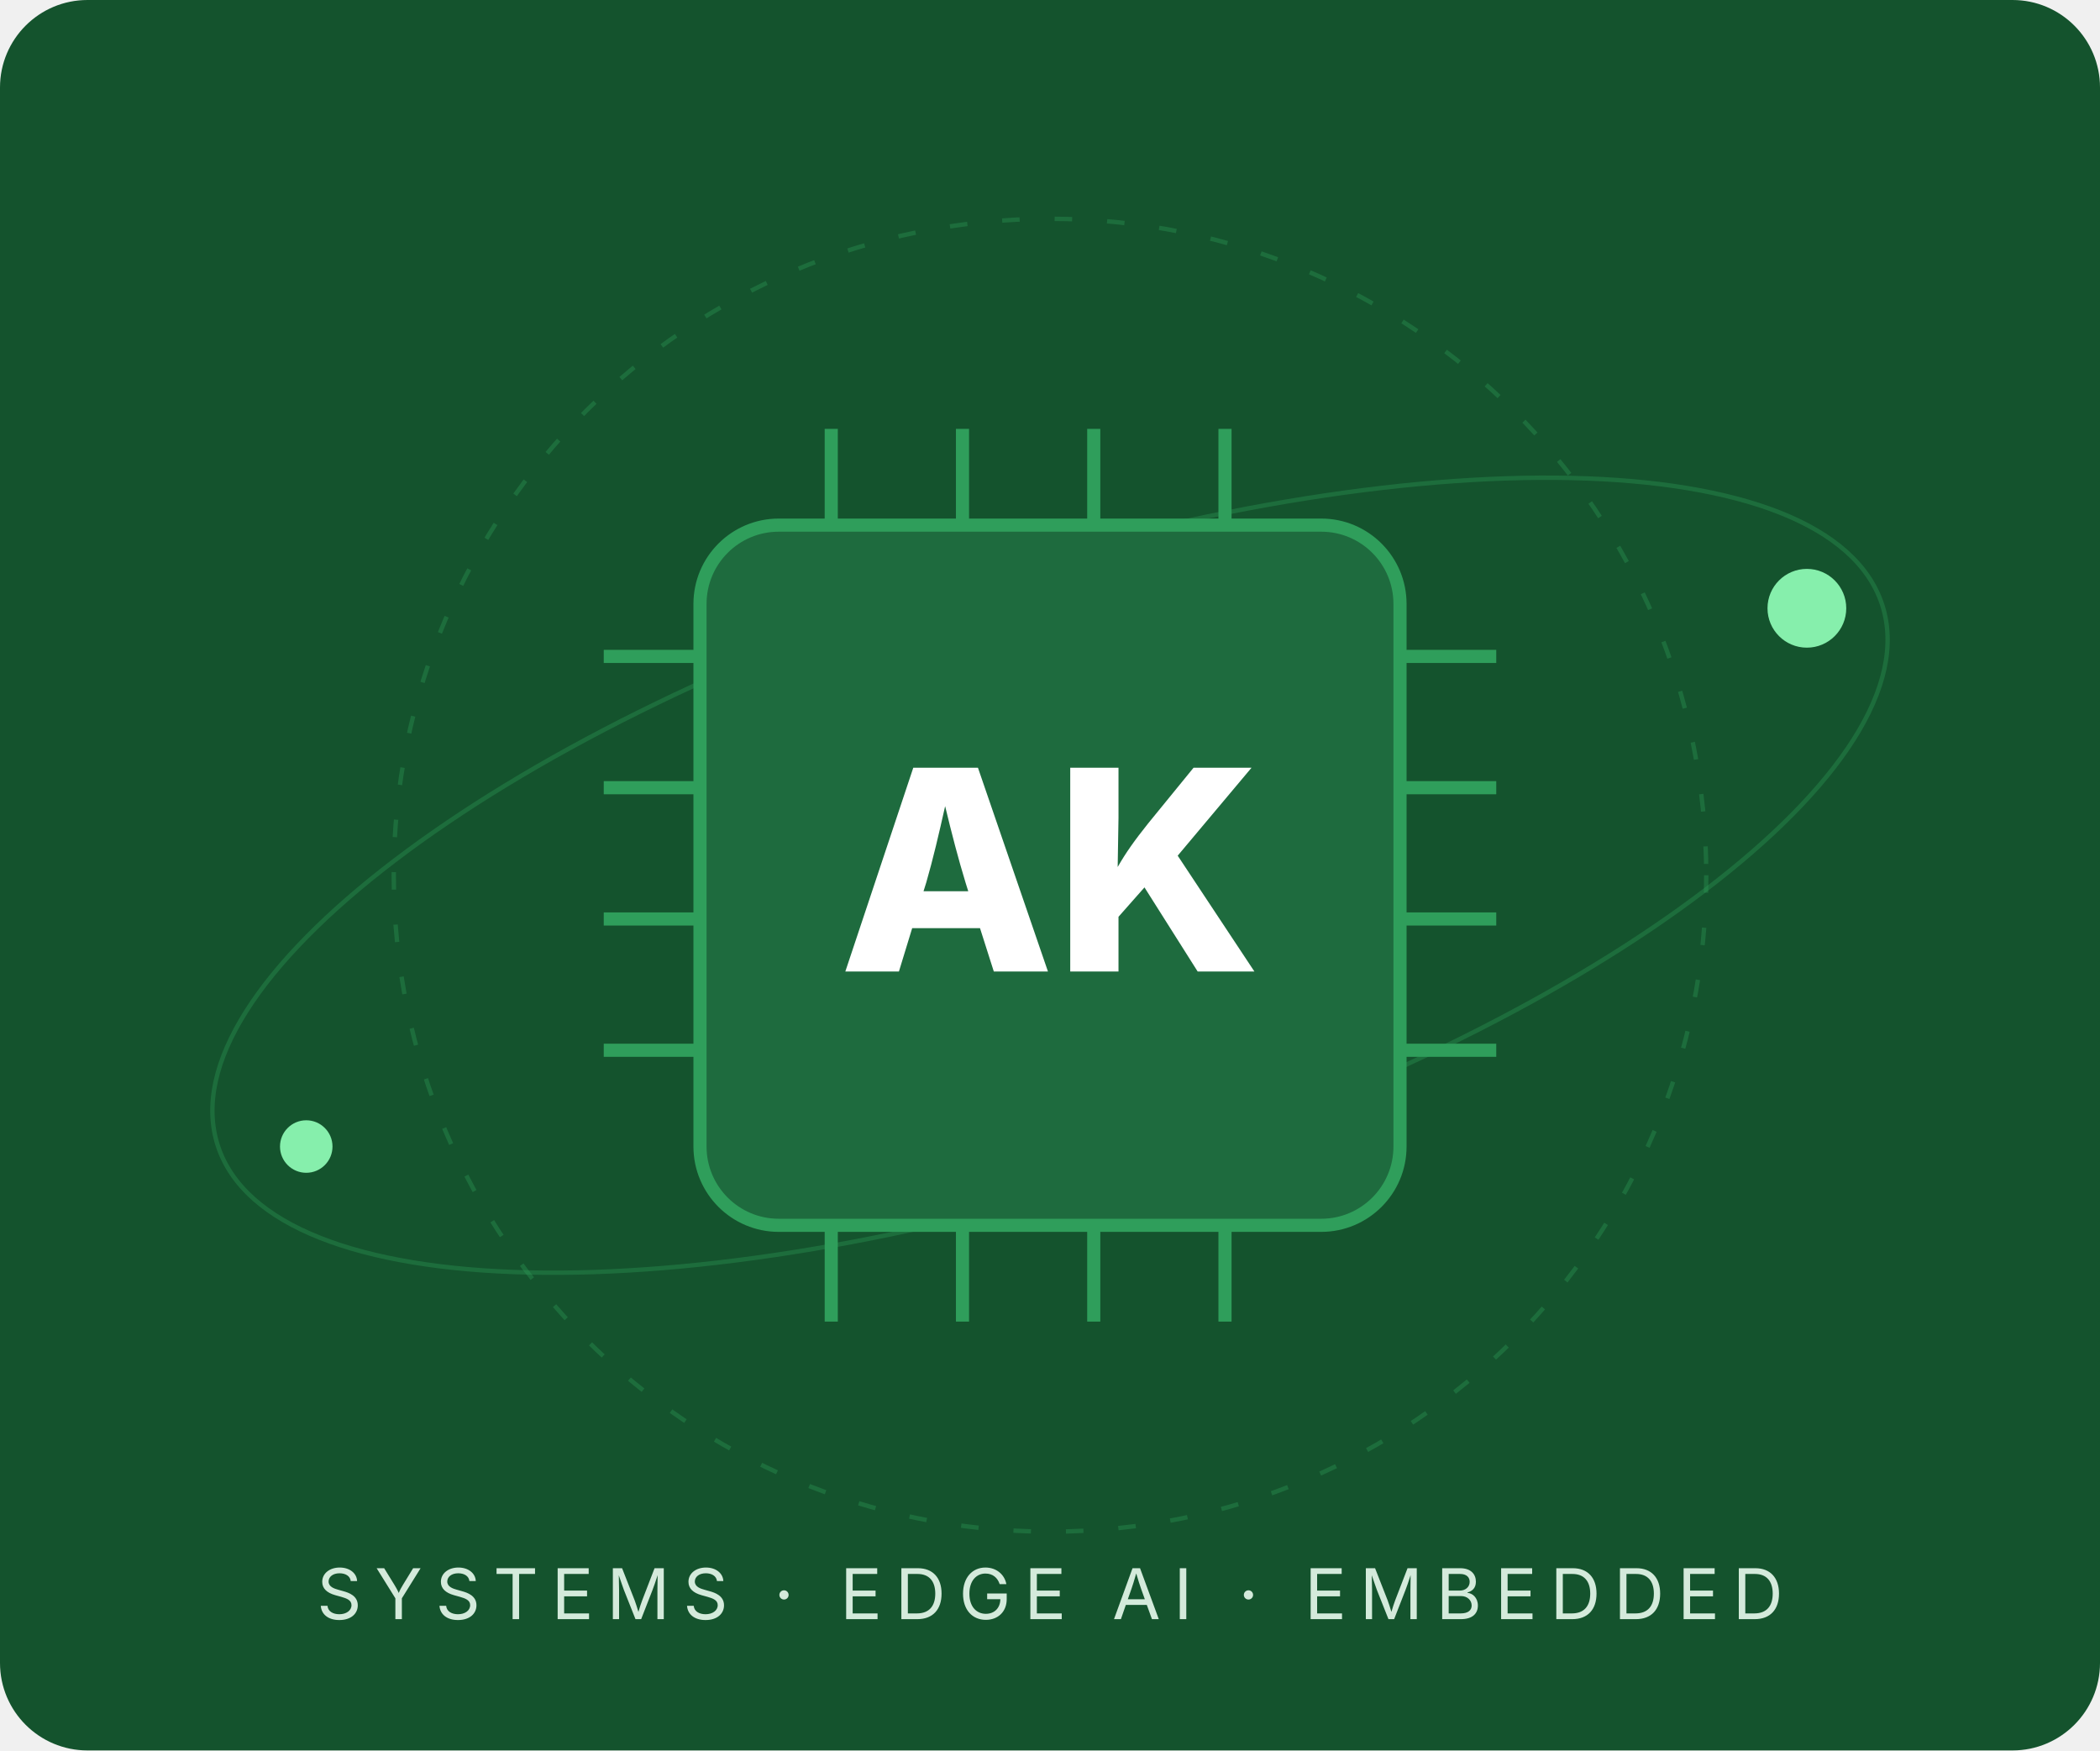
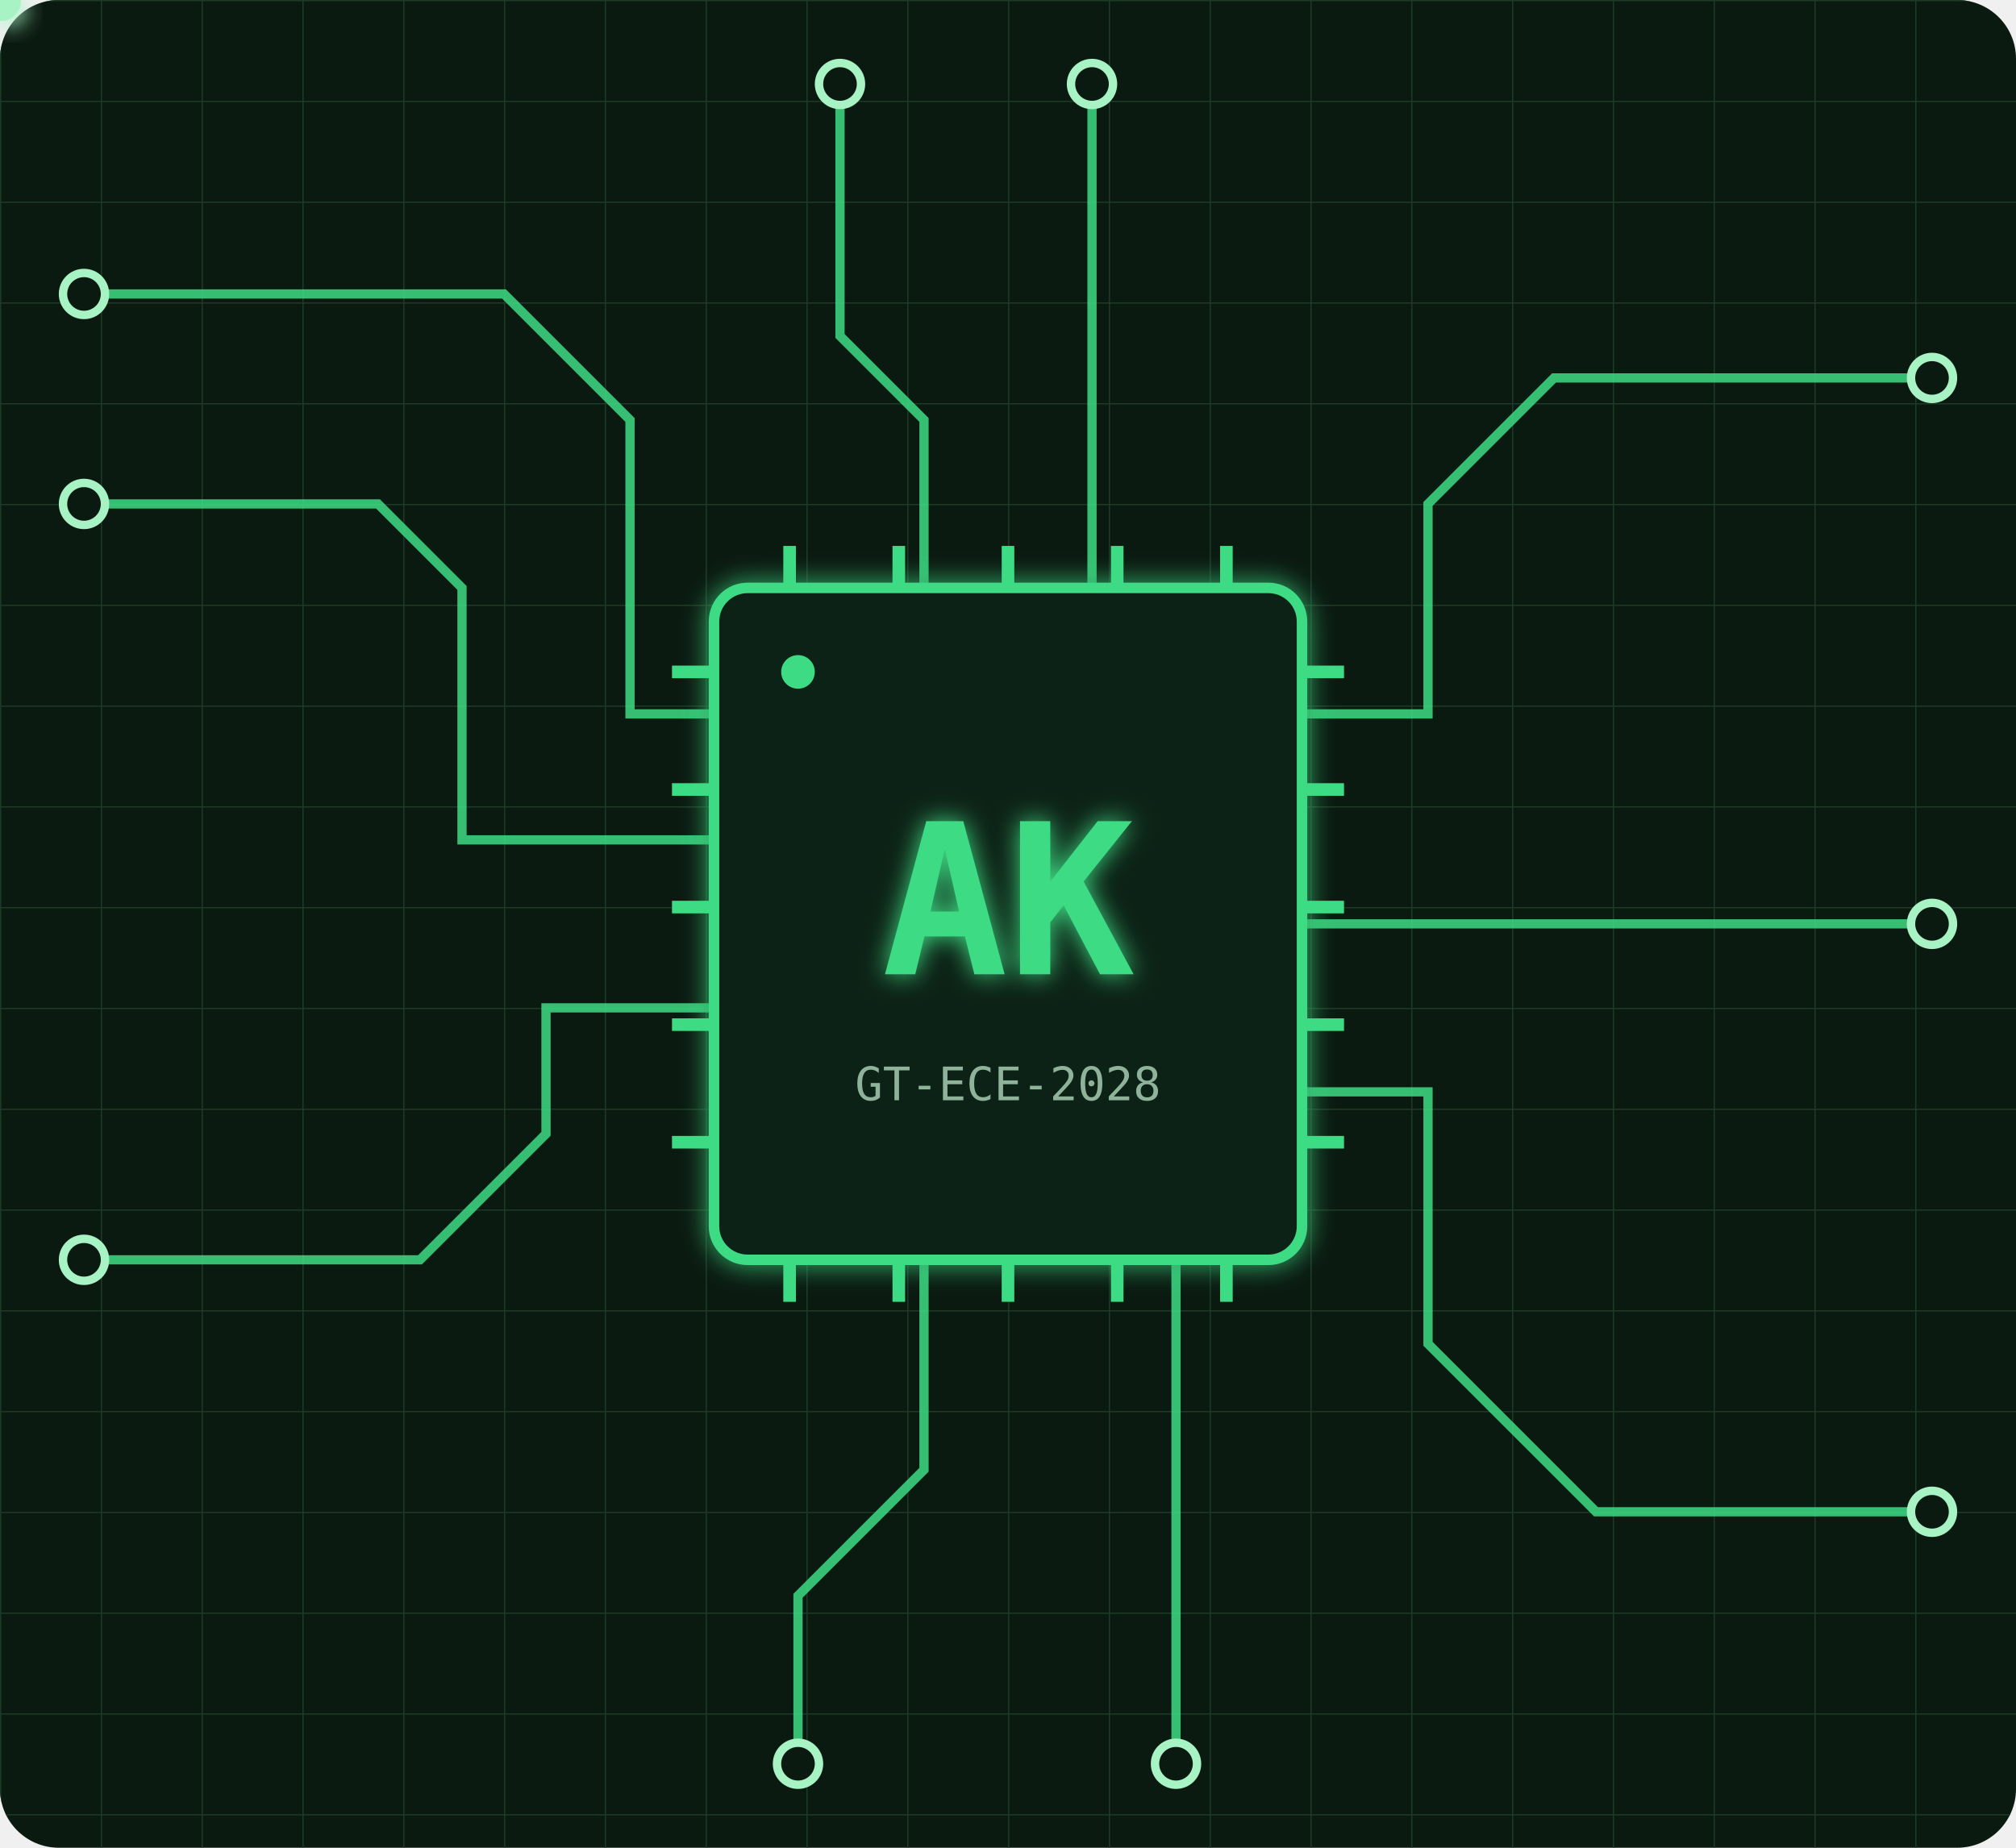
- <svg xmlns="http://www.w3.org/2000/svg" viewBox="0 0 480 400" font-family="Inter,Arial,sans-serif">
-   <rect width="480" height="400" rx="20" fill="#14532d" />
-   <g stroke="#2f9e5b" stroke-opacity=".35" fill="none">
-     <ellipse cx="240" cy="200" rx="200" ry="70" transform="rotate(-18 240 200)" />
-     <ellipse cx="240" cy="200" rx="150" ry="150" stroke-dasharray="4 8" />
+ <svg xmlns="http://www.w3.org/2000/svg" viewBox="0 0 480 440" font-family="JetBrains Mono,Menlo,monospace">
+   <defs>
+     <filter id="gl" x="-50%" y="-50%" width="200%" height="200%">
+       <feGaussianBlur stdDeviation="3" result="b" />
+       <feMerge>
+         <feMergeNode in="b" />
+         <feMergeNode in="SourceGraphic" />
+       </feMerge>
+     </filter>
+     <pattern id="gr" width="24" height="24" patternUnits="userSpaceOnUse">
+       <path d="M24 0H0V24" fill="none" stroke="#1d3a27" stroke-width=".6" />
+     </pattern>
+     <marker id="ar" viewBox="0 0 10 10" refX="9" refY="5" markerWidth="7" markerHeight="7" orient="auto">
+       <path d="M0 0L10 5L0 10z" fill="#3ddc84" />
+     </marker>
+   </defs>
+   <rect width="480" height="440" rx="14" fill="#0b1a11" />
+   <rect width="480" height="440" rx="14" fill="url(#gr)" />
+   <g fill="none" stroke="#3ddc84" stroke-width="2.2" stroke-linecap="round" opacity=".85">
+     <path d="M20 70H120L150 100V170H170" />
+     <path d="M20 120H90L110 140V200H170" />
+     <path d="M20 300H100L130 270V240H170" />
+     <path d="M460 90H370L340 120V170H310" />
+     <path d="M460 220H310" />
+     <path d="M460 360H380L340 320V260H310" />
+     <path d="M200 20V80L220 100V140" />
+     <path d="M260 20V140" />
+     <path d="M220 300V350L190 380V420" />
+     <path d="M280 300V420" />
  </g>
-   <rect x="160" y="120" width="160" height="160" rx="18" fill="#1e6b3e" stroke="#2f9e5b" stroke-width="3" />
-   <g stroke="#2f9e5b" stroke-width="3">
-     <path d="M190 120v-22M220 120v-22M250 120v-22M280 120v-22M190 280v22M220 280v22M250 280v22M280 280v22M160 150h-22M160 180h-22M160 210h-22M160 240h-22M320 150h22M320 180h22M320 210h22M320 240h22" />
+   <g fill="#0b1a11" stroke="#a7f3c4" stroke-width="2">
+     <circle cx="20" cy="70" r="5" />
+     <circle cx="20" cy="120" r="5" />
+     <circle cx="20" cy="300" r="5" />
+     <circle cx="460" cy="90" r="5" />
+     <circle cx="460" cy="220" r="5" />
+     <circle cx="460" cy="360" r="5" />
+     <circle cx="200" cy="20" r="5" />
+     <circle cx="260" cy="20" r="5" />
+     <circle cx="190" cy="420" r="5" />
+     <circle cx="280" cy="420" r="5" />
  </g>
-   <text x="240" y="222" text-anchor="middle" font-size="64" font-weight="800" fill="#fff">AK</text>
-   <circle cx="413" cy="139" r="9" fill="#86efac" />
-   <circle cx="70" cy="262" r="6" fill="#86efac" />
-   <text x="240" y="370" text-anchor="middle" font-size="16" fill="#d4eadb" letter-spacing="3">SYSTEMS · EDGE AI · EMBEDDED</text>
+   <rect x="170" y="140" width="140" height="160" rx="8" fill="#0e2216" stroke="#3ddc84" stroke-width="2.5" filter="url(#gl)" />
+   <g stroke="#3ddc84" stroke-width="3">
+     <path d="M188 140v-10M188 300v10" />
+     <path d="M214 140v-10M214 300v10" />
+     <path d="M240 140v-10M240 300v10" />
+     <path d="M266 140v-10M266 300v10" />
+     <path d="M292 140v-10M292 300v10" />
+     <path d="M170 160h-10M310 160h10" />
+     <path d="M170 188h-10M310 188h10" />
+     <path d="M170 216h-10M310 216h10" />
+     <path d="M170 244h-10M310 244h10" />
+     <path d="M170 272h-10M310 272h10" />
+   </g>
+   <text x="240" y="232" text-anchor="middle" font-size="50" font-weight="700" fill="#3ddc84" filter="url(#gl)">AK</text>
+   <text x="240" y="262" text-anchor="middle" font-size="11" fill="#8fb39a">GT-ECE-2028</text>
+   <circle cx="190" cy="160" r="4" fill="#3ddc84" />
+   <circle r="5" fill="#a7f3c4" filter="url(#gl)">
+     <animateMotion dur="3s" repeatCount="indefinite" path="M20 70H120L150 100V170H170" />
+   </circle>
+   <circle r="5" fill="#a7f3c4" filter="url(#gl)">
+     <animateMotion dur="2.6s" repeatCount="indefinite" path="M460 220H310" />
+   </circle>
+   <circle r="5" fill="#a7f3c4" filter="url(#gl)">
+     <animateMotion dur="3.4s" repeatCount="indefinite" path="M280 420V300" />
+   </circle>
</svg>
